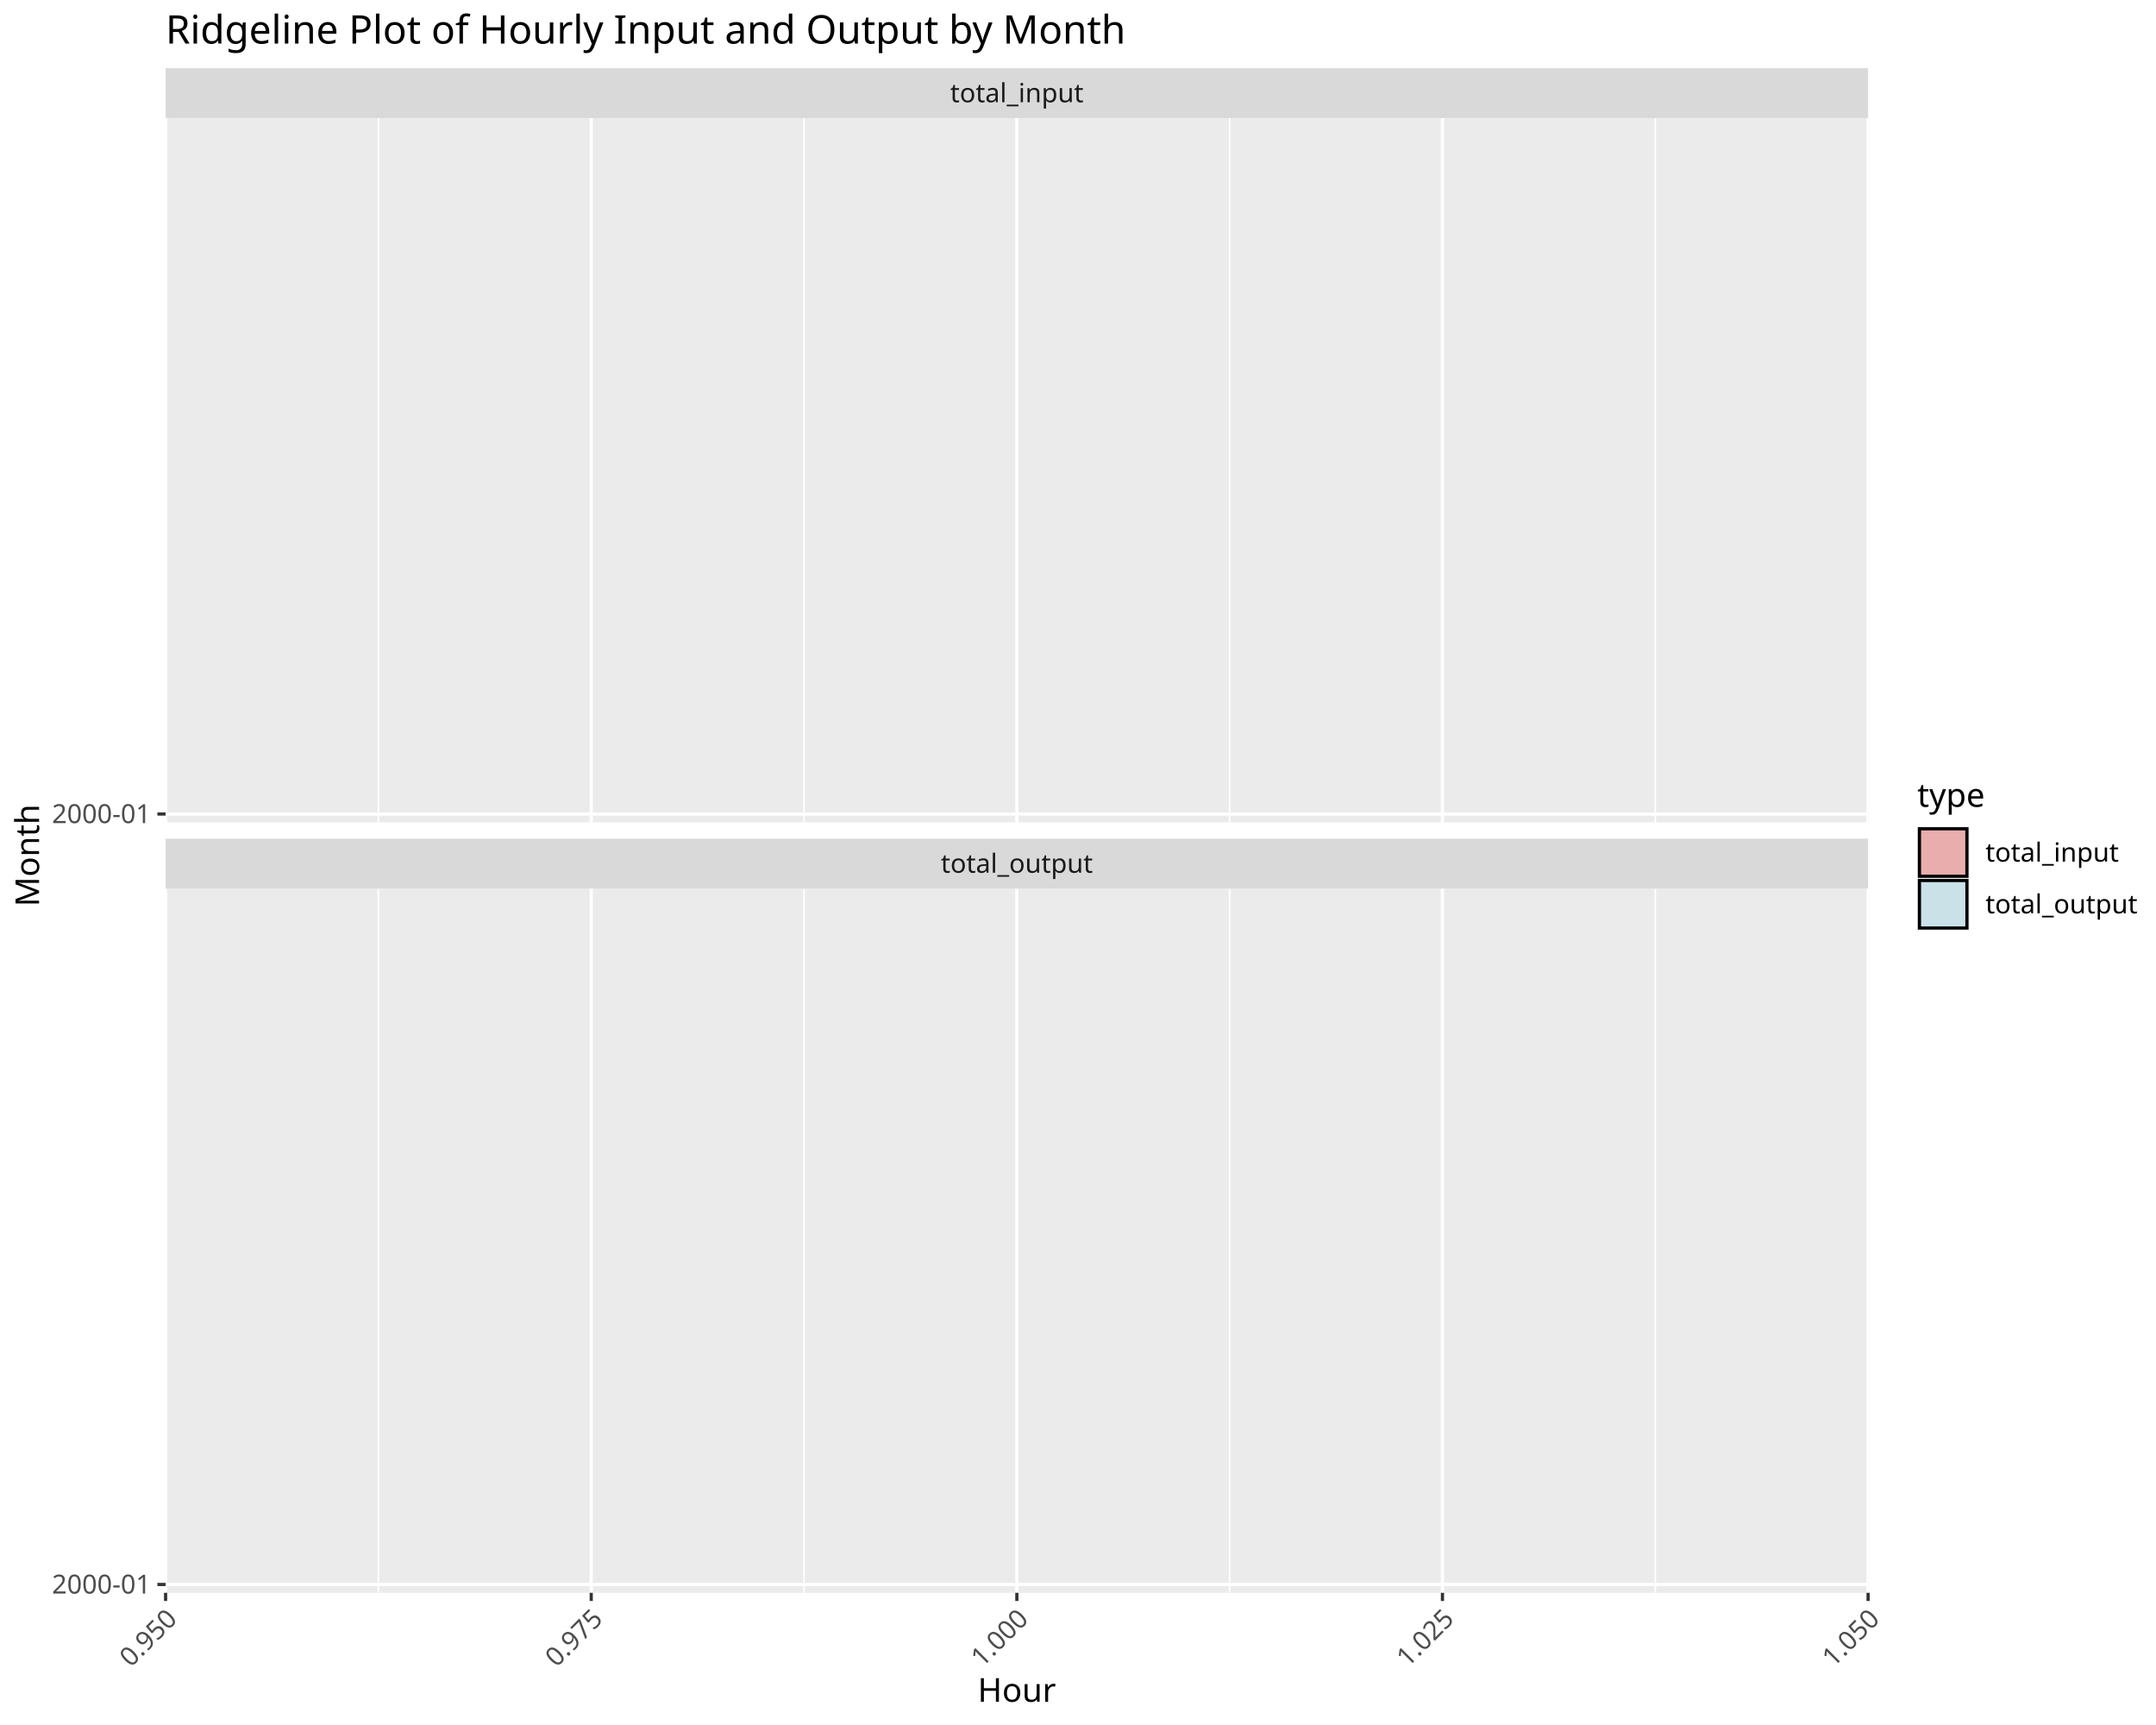
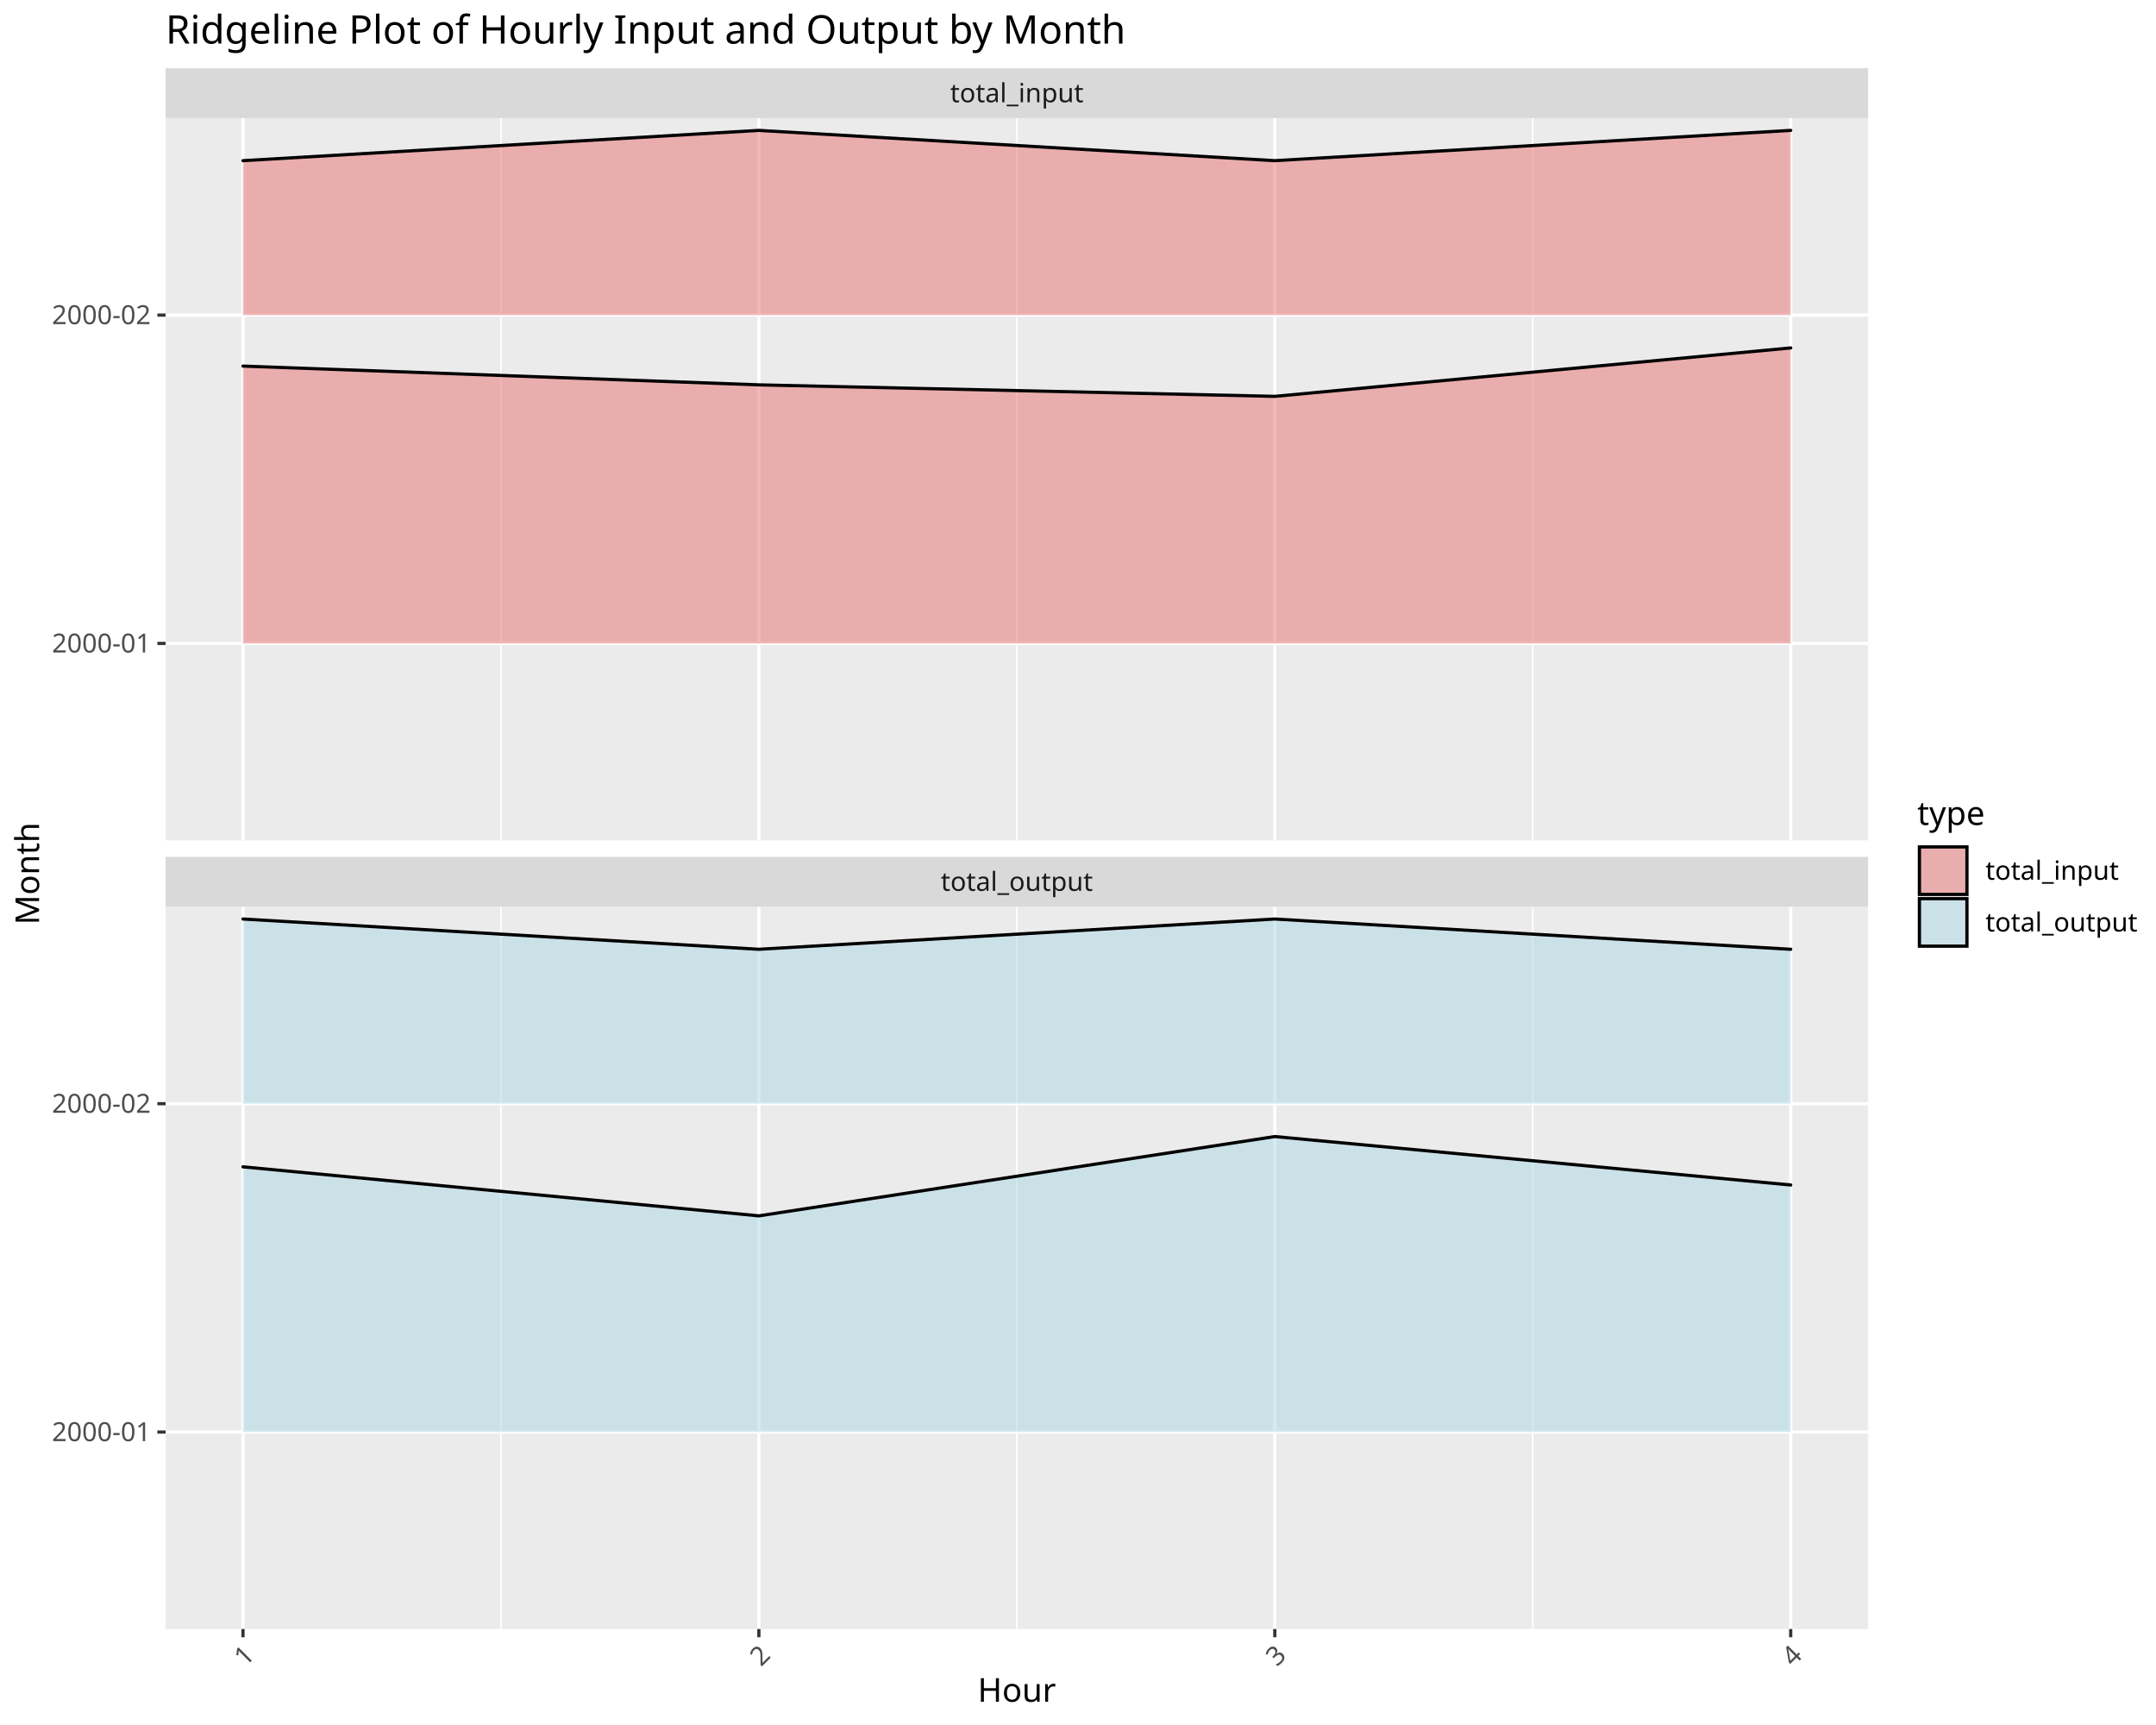
<svg xmlns="http://www.w3.org/2000/svg" class="svglite" data-engine-version="2.0" width="720.00pt" height="576.00pt" viewBox="0 0 720.00 576.00">
  <defs>
    <style type="text/css">
    .svglite line, .svglite polyline, .svglite polygon, .svglite path, .svglite rect, .svglite circle {
      fill: none;
      stroke: #000000;
      stroke-linecap: round;
      stroke-linejoin: round;
      stroke-miterlimit: 10.00;
    }
  </style>
  </defs>
  <rect width="100%" height="100%" style="stroke: none; fill: #FFFFFF;" />
  <defs>
    <clipPath id="cpMC4wMHw3MjAuMDB8MC4wMHw1NzYuMDA=">
      <rect x="0.00" y="0.00" width="720.00" height="576.00" />
    </clipPath>
  </defs>
  <g clip-path="url(#cpMC4wMHw3MjAuMDB8MC4wMHw1NzYuMDA=)">
    <rect x="0.00" y="0.00" width="720.00" height="576.00" style="stroke-width: 1.07; stroke: #FFFFFF; fill: #FFFFFF;" />
  </g>
  <defs>
-     <clipPath id="cpNTUuMzB8NjIzLjg1fDM5LjQzfDI3NC41OA==">
-       <rect x="55.30" y="39.43" width="568.55" height="235.14" />
+     <clipPath id="cpNTUuMzB8NjIzLjg1fDM5LjQzfDI4MC42Mw==">
+       <rect x="55.30" y="39.43" width="568.55" height="241.20" />
    </clipPath>
  </defs>
-   <g clip-path="url(#cpNTUuMzB8NjIzLjg1fDM5LjQzfDI3NC41OA==)">
-     <rect x="55.30" y="39.43" width="568.55" height="235.14" style="stroke-width: 1.07; stroke: none; fill: #EBEBEB;" />
-     <polyline points="126.37,274.58 126.37,39.43 " style="stroke-width: 0.53; stroke: #FFFFFF; stroke-linecap: butt;" />
-     <polyline points="268.51,274.58 268.51,39.43 " style="stroke-width: 0.53; stroke: #FFFFFF; stroke-linecap: butt;" />
-     <polyline points="410.64,274.58 410.64,39.43 " style="stroke-width: 0.53; stroke: #FFFFFF; stroke-linecap: butt;" />
-     <polyline points="552.78,274.58 552.78,39.43 " style="stroke-width: 0.53; stroke: #FFFFFF; stroke-linecap: butt;" />
-     <polyline points="55.30,271.81 623.85,271.81 " style="stroke-width: 1.07; stroke: #FFFFFF; stroke-linecap: butt;" />
-     <polyline points="55.30,274.58 55.30,39.43 " style="stroke-width: 1.07; stroke: #FFFFFF; stroke-linecap: butt;" />
-     <polyline points="197.44,274.58 197.44,39.43 " style="stroke-width: 1.07; stroke: #FFFFFF; stroke-linecap: butt;" />
-     <polyline points="339.58,274.58 339.58,39.43 " style="stroke-width: 1.07; stroke: #FFFFFF; stroke-linecap: butt;" />
-     <polyline points="481.71,274.58 481.71,39.43 " style="stroke-width: 1.07; stroke: #FFFFFF; stroke-linecap: butt;" />
-     <polyline points="623.85,274.58 623.85,39.43 " style="stroke-width: 1.07; stroke: #FFFFFF; stroke-linecap: butt;" />
-     <polygon points="339.58,39.43 339.58,271.81 " style="stroke-width: 0.75; stroke: none; fill: #E97171; fill-opacity: 0.50;" />
+   <g clip-path="url(#cpNTUuMzB8NjIzLjg1fDM5LjQzfDI4MC42Mw==)">
+     <rect x="55.30" y="39.43" width="568.55" height="241.20" style="stroke-width: 1.07; stroke: none; fill: #EBEBEB;" />
+     <polyline points="167.29,280.63 167.29,39.43 " style="stroke-width: 0.53; stroke: #FFFFFF; stroke-linecap: butt;" />
+     <polyline points="339.58,280.63 339.58,39.43 " style="stroke-width: 0.53; stroke: #FFFFFF; stroke-linecap: butt;" />
+     <polyline points="511.86,280.63 511.86,39.43 " style="stroke-width: 0.53; stroke: #FFFFFF; stroke-linecap: butt;" />
+     <polyline points="55.30,214.85 623.85,214.85 " style="stroke-width: 1.07; stroke: #FFFFFF; stroke-linecap: butt;" />
+     <polyline points="55.30,105.22 623.85,105.22 " style="stroke-width: 1.07; stroke: #FFFFFF; stroke-linecap: butt;" />
+     <polyline points="81.15,280.63 81.15,39.43 " style="stroke-width: 1.07; stroke: #FFFFFF; stroke-linecap: butt;" />
+     <polyline points="253.43,280.63 253.43,39.43 " style="stroke-width: 1.07; stroke: #FFFFFF; stroke-linecap: butt;" />
+     <polyline points="425.72,280.63 425.72,39.43 " style="stroke-width: 1.07; stroke: #FFFFFF; stroke-linecap: butt;" />
+     <polyline points="598.01,280.63 598.01,39.43 " style="stroke-width: 1.07; stroke: #FFFFFF; stroke-linecap: butt;" />
+     <polygon points="81.15,53.65 253.43,43.54 425.72,53.65 598.01,43.54 598.01,105.22 425.72,105.22 253.43,105.22 81.15,105.22 " style="stroke-width: 0.75; stroke: none; fill: #E97171; fill-opacity: 0.50;" />
+     <polyline points="81.15,53.65 253.43,43.54 425.72,53.65 598.01,43.54 " style="stroke-width: 1.07;" />
+     <polygon points="81.15,122.24 253.43,128.51 425.72,132.35 598.01,116.18 598.01,214.85 425.72,214.85 253.43,214.85 81.15,214.85 " style="stroke-width: 0.75; stroke: none; fill: #E97171; fill-opacity: 0.50;" />
+     <polyline points="81.15,122.24 253.43,128.51 425.72,132.35 598.01,116.18 " style="stroke-width: 1.07;" />
  </g>
  <g clip-path="url(#cpMC4wMHw3MjAuMDB8MC4wMHw1NzYuMDA=)">
</g>
  <defs>
-     <clipPath id="cpNTUuMzB8NjIzLjg1fDI5Ni43MXw1MzEuODU=">
-       <rect x="55.30" y="296.71" width="568.55" height="235.14" />
+     <clipPath id="cpNTUuMzB8NjIzLjg1fDMwMi43Nnw1NDMuOTY=">
+       <rect x="55.30" y="302.76" width="568.55" height="241.20" />
    </clipPath>
  </defs>
-   <g clip-path="url(#cpNTUuMzB8NjIzLjg1fDI5Ni43MXw1MzEuODU=)">
-     <rect x="55.30" y="296.71" width="568.55" height="235.14" style="stroke-width: 1.07; stroke: none; fill: #EBEBEB;" />
-     <polyline points="126.37,531.85 126.37,296.71 " style="stroke-width: 0.53; stroke: #FFFFFF; stroke-linecap: butt;" />
-     <polyline points="268.51,531.85 268.51,296.71 " style="stroke-width: 0.53; stroke: #FFFFFF; stroke-linecap: butt;" />
-     <polyline points="410.64,531.85 410.64,296.71 " style="stroke-width: 0.53; stroke: #FFFFFF; stroke-linecap: butt;" />
-     <polyline points="552.78,531.85 552.78,296.71 " style="stroke-width: 0.53; stroke: #FFFFFF; stroke-linecap: butt;" />
-     <polyline points="55.30,529.08 623.85,529.08 " style="stroke-width: 1.07; stroke: #FFFFFF; stroke-linecap: butt;" />
-     <polyline points="55.30,531.85 55.30,296.71 " style="stroke-width: 1.07; stroke: #FFFFFF; stroke-linecap: butt;" />
-     <polyline points="197.44,531.85 197.44,296.71 " style="stroke-width: 1.07; stroke: #FFFFFF; stroke-linecap: butt;" />
-     <polyline points="339.58,531.85 339.58,296.71 " style="stroke-width: 1.07; stroke: #FFFFFF; stroke-linecap: butt;" />
-     <polyline points="481.71,531.85 481.71,296.71 " style="stroke-width: 1.07; stroke: #FFFFFF; stroke-linecap: butt;" />
-     <polyline points="623.85,531.85 623.85,296.71 " style="stroke-width: 1.07; stroke: #FFFFFF; stroke-linecap: butt;" />
-     <polygon points="339.58,296.71 339.58,529.08 " style="stroke-width: 0.75; stroke: none; fill: #ADD8E6; fill-opacity: 0.50;" />
+   <g clip-path="url(#cpNTUuMzB8NjIzLjg1fDMwMi43Nnw1NDMuOTY=)">
+     <rect x="55.30" y="302.76" width="568.55" height="241.20" style="stroke-width: 1.07; stroke: none; fill: #EBEBEB;" />
+     <polyline points="167.29,543.96 167.29,302.76 " style="stroke-width: 0.53; stroke: #FFFFFF; stroke-linecap: butt;" />
+     <polyline points="339.58,543.96 339.58,302.76 " style="stroke-width: 0.53; stroke: #FFFFFF; stroke-linecap: butt;" />
+     <polyline points="511.86,543.96 511.86,302.76 " style="stroke-width: 0.53; stroke: #FFFFFF; stroke-linecap: butt;" />
+     <polyline points="55.30,478.18 623.85,478.18 " style="stroke-width: 1.07; stroke: #FFFFFF; stroke-linecap: butt;" />
+     <polyline points="55.30,368.54 623.85,368.54 " style="stroke-width: 1.07; stroke: #FFFFFF; stroke-linecap: butt;" />
+     <polyline points="81.15,543.96 81.15,302.76 " style="stroke-width: 1.07; stroke: #FFFFFF; stroke-linecap: butt;" />
+     <polyline points="253.43,543.96 253.43,302.76 " style="stroke-width: 1.07; stroke: #FFFFFF; stroke-linecap: butt;" />
+     <polyline points="425.72,543.96 425.72,302.76 " style="stroke-width: 1.07; stroke: #FFFFFF; stroke-linecap: butt;" />
+     <polyline points="598.01,543.96 598.01,302.76 " style="stroke-width: 1.07; stroke: #FFFFFF; stroke-linecap: butt;" />
+     <polygon points="81.15,306.87 253.43,316.98 425.72,306.87 598.01,316.98 598.01,368.54 425.72,368.54 253.43,368.54 81.15,368.54 " style="stroke-width: 0.75; stroke: none; fill: #ADD8E6; fill-opacity: 0.50;" />
+     <polyline points="81.15,306.87 253.43,316.98 425.72,306.87 598.01,316.98 " style="stroke-width: 1.07;" />
+     <polygon points="81.15,389.62 253.43,405.99 425.72,379.51 598.01,395.68 598.01,478.18 425.72,478.18 253.43,478.18 81.15,478.18 " style="stroke-width: 0.75; stroke: none; fill: #ADD8E6; fill-opacity: 0.50;" />
+     <polyline points="81.15,389.62 253.43,405.99 425.72,379.51 598.01,395.68 " style="stroke-width: 1.07;" />
  </g>
  <g clip-path="url(#cpMC4wMHw3MjAuMDB8MC4wMHw1NzYuMDA=)">
</g>
  <defs>
-     <clipPath id="cpNTUuMzB8NjIzLjg1fDI4MC4wNnwyOTYuNzE=">
-       <rect x="55.30" y="280.06" width="568.55" height="16.65" />
+     <clipPath id="cpNTUuMzB8NjIzLjg1fDI4Ni4xMXwzMDIuNzY=">
+       <rect x="55.30" y="286.11" width="568.55" height="16.65" />
    </clipPath>
  </defs>
-   <g clip-path="url(#cpNTUuMzB8NjIzLjg1fDI4MC4wNnwyOTYuNzE=)">
-     <rect x="55.30" y="280.06" width="568.55" height="16.65" style="stroke-width: 1.07; stroke: none; fill: #D9D9D9;" />
-     <text x="339.58" y="291.41" text-anchor="middle" style="font-size: 8.80px; fill: #1A1A1A; font-family: sans;" textLength="45.99px" lengthAdjust="spacingAndGlyphs">total_output</text>
+   <g clip-path="url(#cpNTUuMzB8NjIzLjg1fDI4Ni4xMXwzMDIuNzY=)">
+     <rect x="55.30" y="286.11" width="568.55" height="16.65" style="stroke-width: 1.07; stroke: none; fill: #D9D9D9;" />
+     <text x="339.58" y="297.46" text-anchor="middle" style="font-size: 8.80px; fill: #1A1A1A; font-family: sans;" textLength="45.99px" lengthAdjust="spacingAndGlyphs">total_output</text>
  </g>
  <g clip-path="url(#cpMC4wMHw3MjAuMDB8MC4wMHw1NzYuMDA=)">
</g>
  <defs>
    <clipPath id="cpNTUuMzB8NjIzLjg1fDIyLjc4fDM5LjQz">
      <rect x="55.30" y="22.78" width="568.55" height="16.65" />
    </clipPath>
  </defs>
  <g clip-path="url(#cpNTUuMzB8NjIzLjg1fDIyLjc4fDM5LjQz)">
    <rect x="55.30" y="22.78" width="568.55" height="16.65" style="stroke-width: 1.07; stroke: none; fill: #D9D9D9;" />
    <text x="339.58" y="34.14" text-anchor="middle" style="font-size: 8.80px; fill: #1A1A1A; font-family: sans;" textLength="40.61px" lengthAdjust="spacingAndGlyphs">total_input</text>
  </g>
  <g clip-path="url(#cpMC4wMHw3MjAuMDB8MC4wMHw1NzYuMDA=)">
-     <polyline points="55.30,534.59 55.30,531.85 " style="stroke-width: 1.07; stroke: #333333; stroke-linecap: butt;" />
-     <polyline points="197.44,534.59 197.44,531.85 " style="stroke-width: 1.07; stroke: #333333; stroke-linecap: butt;" />
-     <polyline points="339.58,534.59 339.58,531.85 " style="stroke-width: 1.07; stroke: #333333; stroke-linecap: butt;" />
-     <polyline points="481.71,534.59 481.71,531.85 " style="stroke-width: 1.07; stroke: #333333; stroke-linecap: butt;" />
-     <polyline points="623.85,534.59 623.85,531.85 " style="stroke-width: 1.07; stroke: #333333; stroke-linecap: butt;" />
-     <text transform="translate(59.58,541.06) rotate(-45)" text-anchor="end" style="font-size: 8.80px; fill: #4D4D4D; font-family: sans;" textLength="22.02px" lengthAdjust="spacingAndGlyphs">0.950</text>
-     <text transform="translate(201.72,541.06) rotate(-45)" text-anchor="end" style="font-size: 8.80px; fill: #4D4D4D; font-family: sans;" textLength="22.02px" lengthAdjust="spacingAndGlyphs">0.975</text>
-     <text transform="translate(343.86,541.06) rotate(-45)" text-anchor="end" style="font-size: 8.80px; fill: #4D4D4D; font-family: sans;" textLength="22.02px" lengthAdjust="spacingAndGlyphs">1.000</text>
-     <text transform="translate(485.99,541.06) rotate(-45)" text-anchor="end" style="font-size: 8.80px; fill: #4D4D4D; font-family: sans;" textLength="22.02px" lengthAdjust="spacingAndGlyphs">1.025</text>
-     <text transform="translate(628.13,541.06) rotate(-45)" text-anchor="end" style="font-size: 8.80px; fill: #4D4D4D; font-family: sans;" textLength="22.02px" lengthAdjust="spacingAndGlyphs">1.050</text>
-     <text x="50.37" y="274.84" text-anchor="end" style="font-size: 8.80px; fill: #4D4D4D; font-family: sans;" textLength="32.30px" lengthAdjust="spacingAndGlyphs">2000-01</text>
-     <polyline points="52.56,271.81 55.30,271.81 " style="stroke-width: 1.07; stroke: #333333; stroke-linecap: butt;" />
-     <text x="50.37" y="532.11" text-anchor="end" style="font-size: 8.80px; fill: #4D4D4D; font-family: sans;" textLength="32.30px" lengthAdjust="spacingAndGlyphs">2000-01</text>
-     <polyline points="52.56,529.08 55.30,529.08 " style="stroke-width: 1.07; stroke: #333333; stroke-linecap: butt;" />
+     <polyline points="81.15,546.70 81.15,543.96 " style="stroke-width: 1.07; stroke: #333333; stroke-linecap: butt;" />
+     <polyline points="253.43,546.70 253.43,543.96 " style="stroke-width: 1.07; stroke: #333333; stroke-linecap: butt;" />
+     <polyline points="425.72,546.70 425.72,543.96 " style="stroke-width: 1.07; stroke: #333333; stroke-linecap: butt;" />
+     <polyline points="598.01,546.70 598.01,543.96 " style="stroke-width: 1.07; stroke: #333333; stroke-linecap: butt;" />
+     <text transform="translate(85.43,553.17) rotate(-45)" text-anchor="end" style="font-size: 8.80px; fill: #4D4D4D; font-family: sans;" textLength="4.89px" lengthAdjust="spacingAndGlyphs">1</text>
+     <text transform="translate(257.71,553.17) rotate(-45)" text-anchor="end" style="font-size: 8.80px; fill: #4D4D4D; font-family: sans;" textLength="4.89px" lengthAdjust="spacingAndGlyphs">2</text>
+     <text transform="translate(430.00,553.17) rotate(-45)" text-anchor="end" style="font-size: 8.80px; fill: #4D4D4D; font-family: sans;" textLength="4.89px" lengthAdjust="spacingAndGlyphs">3</text>
+     <text transform="translate(602.29,553.17) rotate(-45)" text-anchor="end" style="font-size: 8.80px; fill: #4D4D4D; font-family: sans;" textLength="4.89px" lengthAdjust="spacingAndGlyphs">4</text>
+     <text x="50.37" y="217.88" text-anchor="end" style="font-size: 8.80px; fill: #4D4D4D; font-family: sans;" textLength="32.30px" lengthAdjust="spacingAndGlyphs">2000-01</text>
+     <text x="50.37" y="108.24" text-anchor="end" style="font-size: 8.80px; fill: #4D4D4D; font-family: sans;" textLength="32.30px" lengthAdjust="spacingAndGlyphs">2000-02</text>
+     <polyline points="52.56,214.85 55.30,214.85 " style="stroke-width: 1.07; stroke: #333333; stroke-linecap: butt;" />
+     <polyline points="52.56,105.22 55.30,105.22 " style="stroke-width: 1.07; stroke: #333333; stroke-linecap: butt;" />
+     <text x="50.37" y="481.21" text-anchor="end" style="font-size: 8.80px; fill: #4D4D4D; font-family: sans;" textLength="32.30px" lengthAdjust="spacingAndGlyphs">2000-01</text>
+     <text x="50.37" y="371.57" text-anchor="end" style="font-size: 8.80px; fill: #4D4D4D; font-family: sans;" textLength="32.30px" lengthAdjust="spacingAndGlyphs">2000-02</text>
+     <polyline points="52.56,478.18 55.30,478.18 " style="stroke-width: 1.07; stroke: #333333; stroke-linecap: butt;" />
+     <polyline points="52.56,368.54 55.30,368.54 " style="stroke-width: 1.07; stroke: #333333; stroke-linecap: butt;" />
    <text x="339.58" y="568.24" text-anchor="middle" style="font-size: 11.00px; font-family: sans;" textLength="23.85px" lengthAdjust="spacingAndGlyphs">Hour</text>
-     <text transform="translate(13.05,285.64) rotate(-90)" text-anchor="middle" style="font-size: 11.00px; font-family: sans;" textLength="30.58px" lengthAdjust="spacingAndGlyphs">Month</text>
-     <rect x="634.81" y="255.22" width="79.71" height="60.85" style="stroke-width: 1.07; stroke: none; fill: #FFFFFF;" />
-     <text x="640.29" y="269.41" style="font-size: 11.00px; font-family: sans;" textLength="20.80px" lengthAdjust="spacingAndGlyphs">type</text>
-     <rect x="640.29" y="276.03" width="17.28" height="17.28" style="stroke-width: 1.07; stroke: none; fill: #EBEBEB;" />
-     <rect x="641.00" y="276.74" width="15.86" height="15.86" style="stroke-width: 1.07; stroke-linejoin: miter; fill: #E97171; fill-opacity: 0.50;" />
-     <rect x="640.29" y="293.31" width="17.28" height="17.28" style="stroke-width: 1.07; stroke: none; fill: #EBEBEB;" />
-     <rect x="641.00" y="294.02" width="15.86" height="15.86" style="stroke-width: 1.07; stroke-linejoin: miter; fill: #ADD8E6; fill-opacity: 0.50;" />
-     <text x="663.05" y="287.70" style="font-size: 8.80px; font-family: sans;" textLength="40.61px" lengthAdjust="spacingAndGlyphs">total_input</text>
-     <text x="663.05" y="304.98" style="font-size: 8.80px; font-family: sans;" textLength="45.99px" lengthAdjust="spacingAndGlyphs">total_output</text>
+     <text transform="translate(13.05,291.70) rotate(-90)" text-anchor="middle" style="font-size: 11.00px; font-family: sans;" textLength="30.58px" lengthAdjust="spacingAndGlyphs">Month</text>
+     <rect x="634.81" y="261.27" width="79.71" height="60.85" style="stroke-width: 1.07; stroke: none; fill: #FFFFFF;" />
+     <text x="640.29" y="275.46" style="font-size: 11.00px; font-family: sans;" textLength="20.80px" lengthAdjust="spacingAndGlyphs">type</text>
+     <rect x="640.29" y="282.08" width="17.28" height="17.28" style="stroke-width: 1.07; stroke: none; fill: #EBEBEB;" />
+     <rect x="641.00" y="282.79" width="15.86" height="15.86" style="stroke-width: 1.07; stroke-linejoin: miter; fill: #E97171; fill-opacity: 0.50;" />
+     <rect x="640.29" y="299.36" width="17.28" height="17.28" style="stroke-width: 1.07; stroke: none; fill: #EBEBEB;" />
+     <rect x="641.00" y="300.07" width="15.86" height="15.86" style="stroke-width: 1.07; stroke-linejoin: miter; fill: #ADD8E6; fill-opacity: 0.50;" />
+     <text x="663.05" y="293.75" style="font-size: 8.80px; font-family: sans;" textLength="40.61px" lengthAdjust="spacingAndGlyphs">total_input</text>
+     <text x="663.05" y="311.03" style="font-size: 8.80px; font-family: sans;" textLength="45.99px" lengthAdjust="spacingAndGlyphs">total_output</text>
    <text x="55.30" y="14.56" style="font-size: 13.20px; font-family: sans;" textLength="297.93px" lengthAdjust="spacingAndGlyphs">Ridgeline Plot of Hourly Input and Output by Month</text>
  </g>
</svg>
